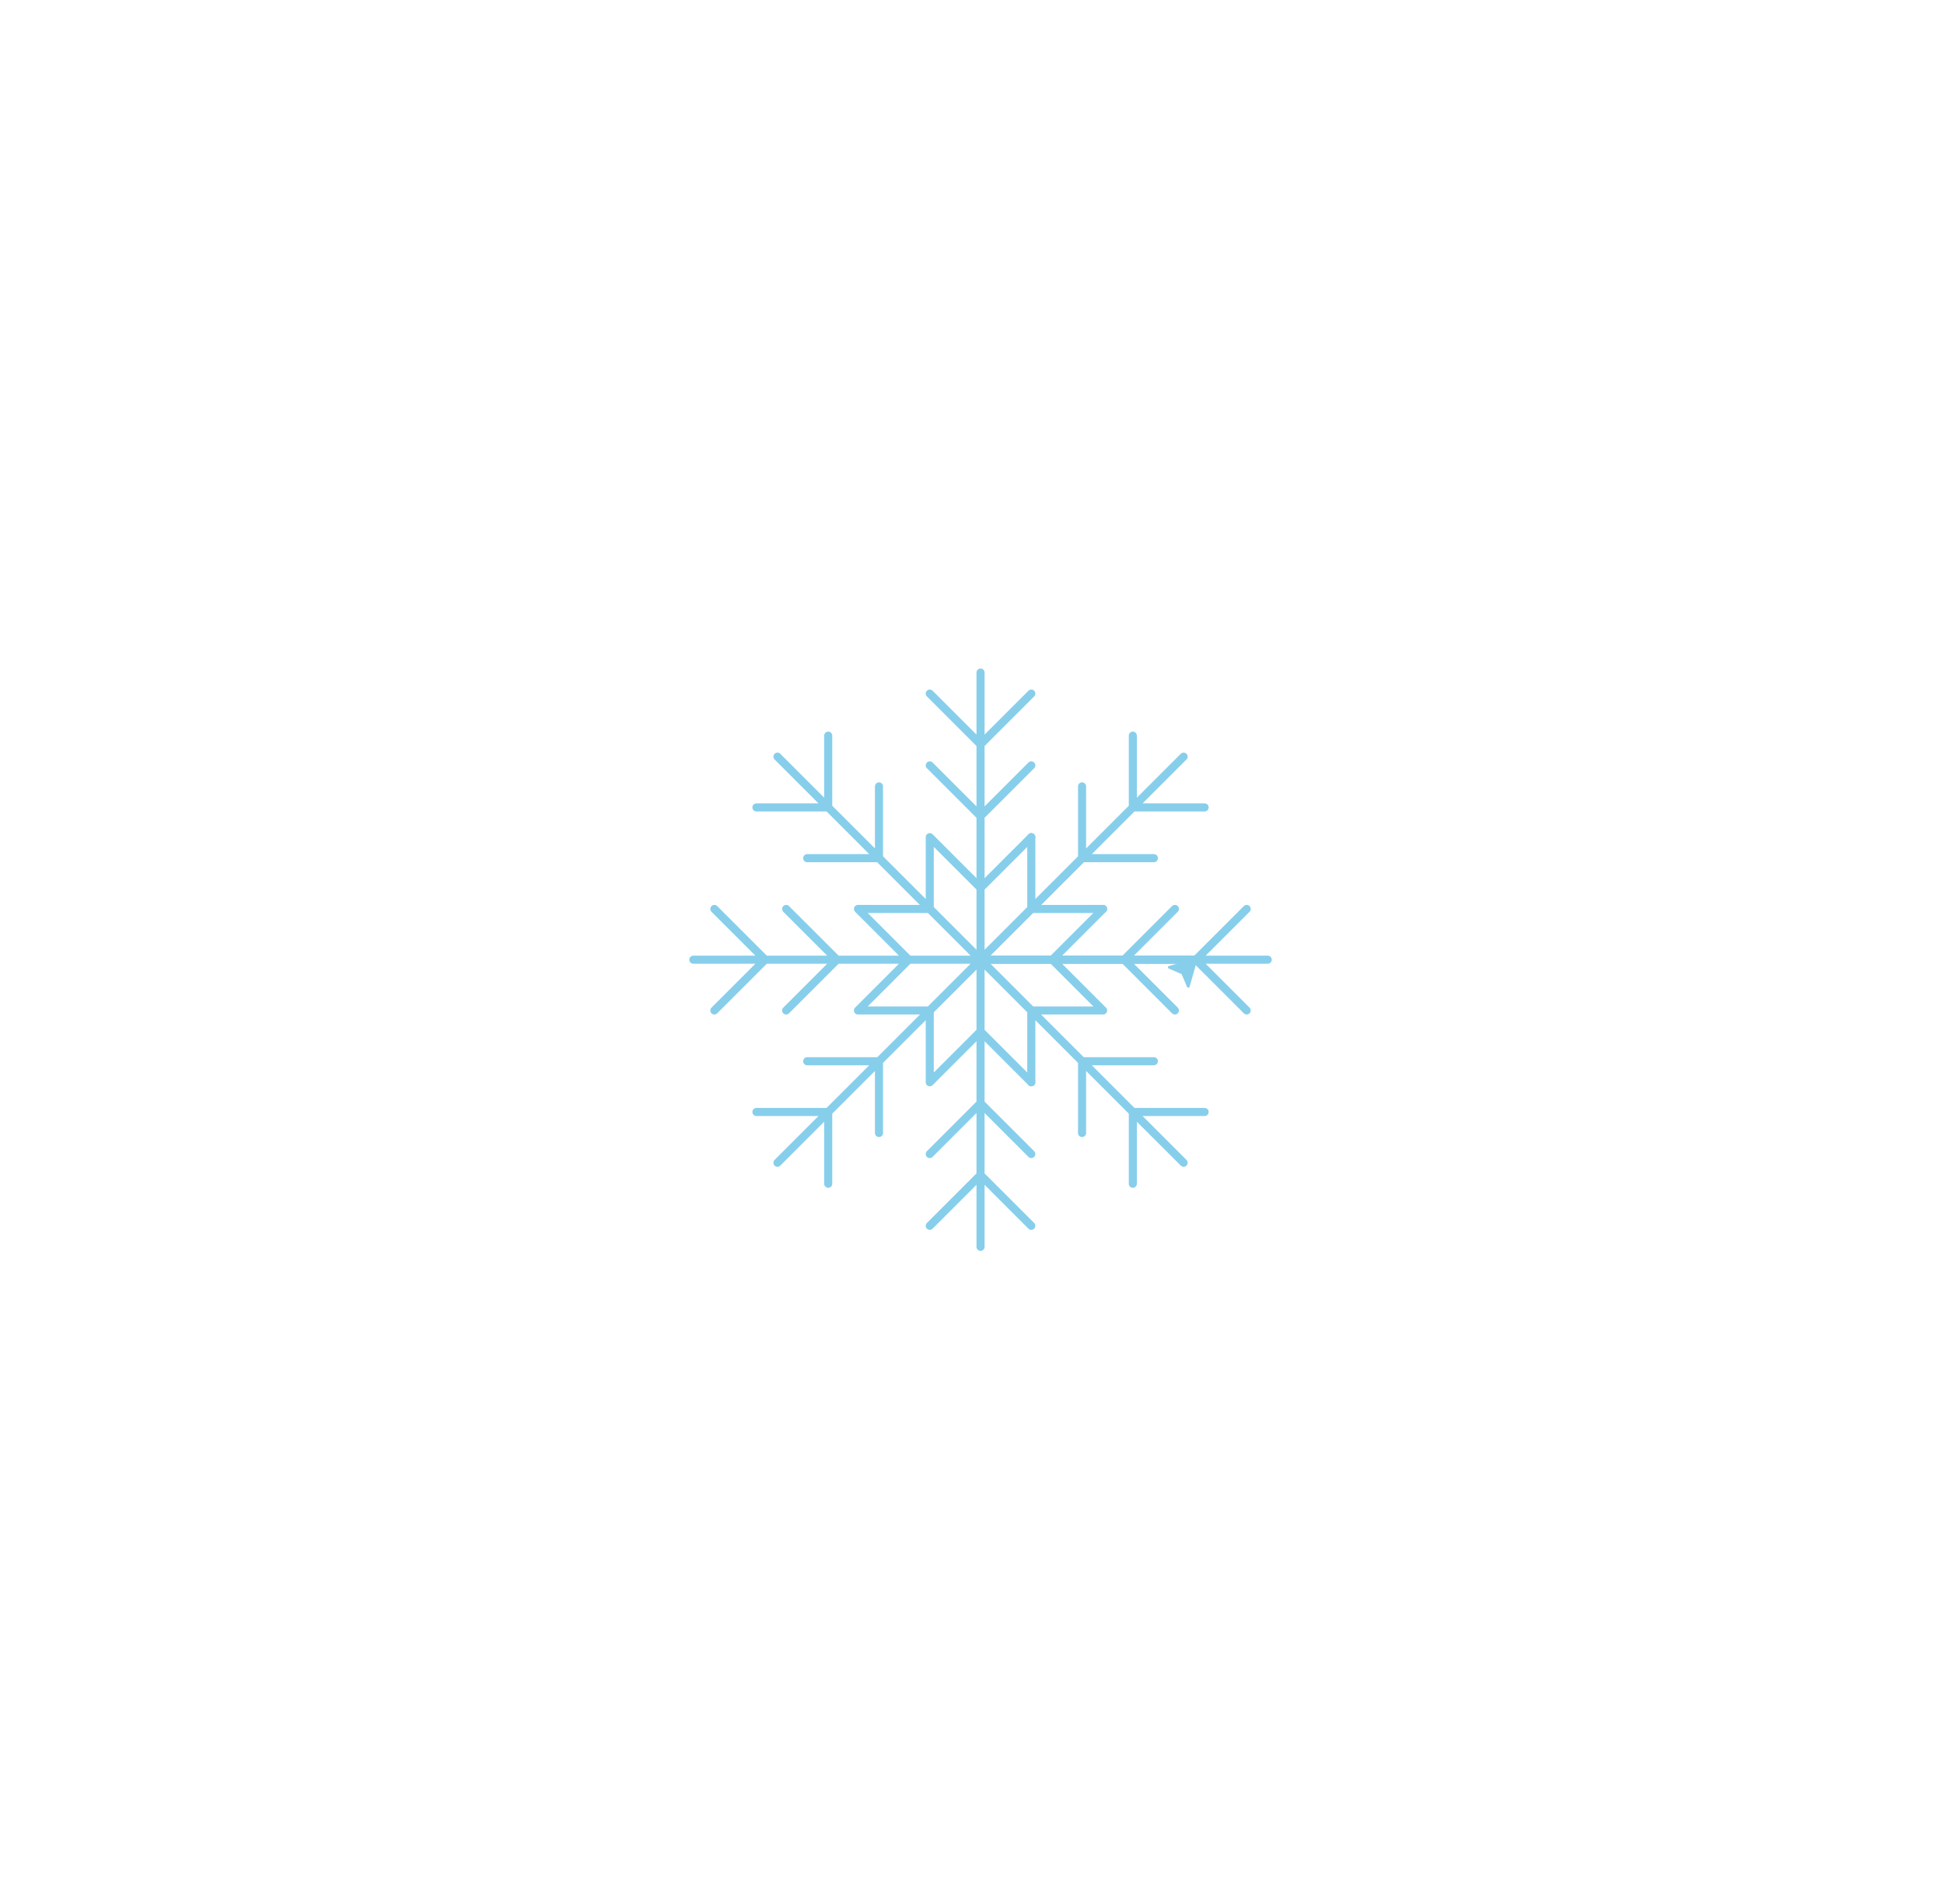
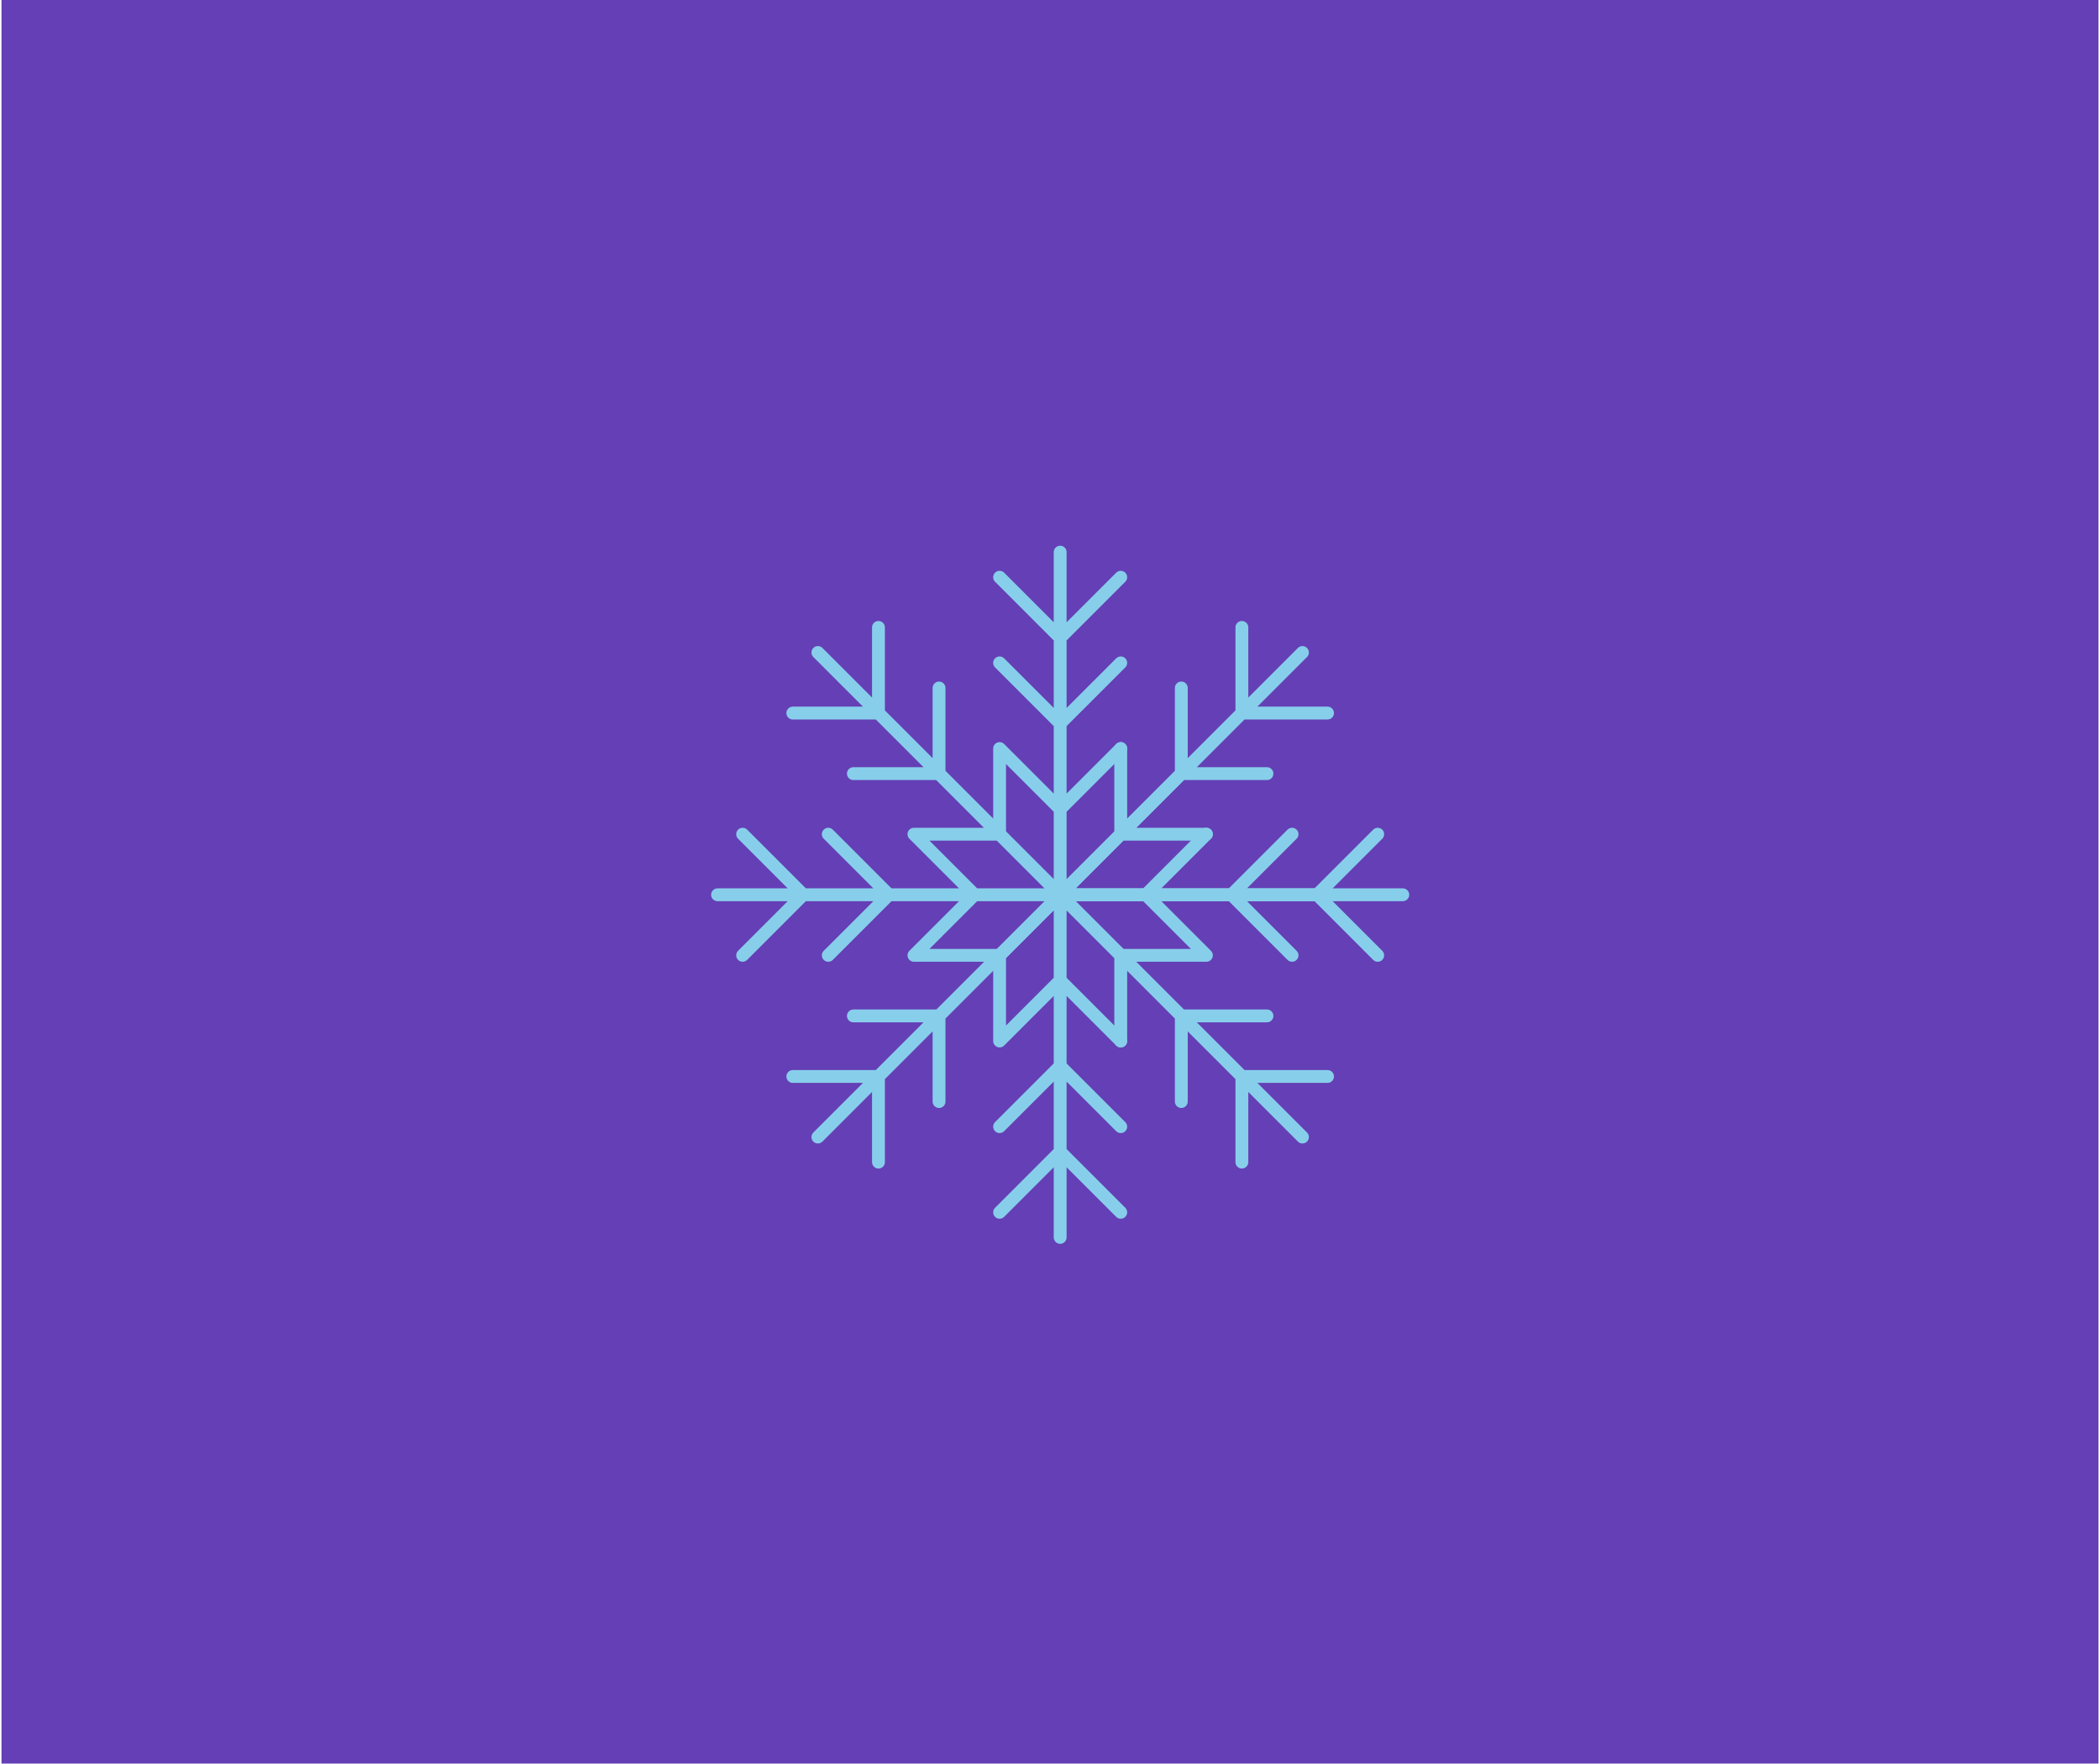
- <svg xmlns="http://www.w3.org/2000/svg" version="1.1" id="svg2" width="577.333" height="565.333" viewBox="0 0 577.333 565.333">
-   <defs id="defs6">
-     <clipPath clipPathUnits="userSpaceOnUse" id="clipPath18">
-       <path d="M 1.082,9.055 H 4324.922 V 4236.945 H 1.082 Z" id="path16" />
+ <svg xmlns="http://www.w3.org/2000/svg" version="1.1" id="svg2" width="516" height="433.333" viewBox="-3 -3 522 439">
+   <g id="deeditor_bgCarrier" stroke-width="0">
+     <rect id="dee_c_e" x="-3" y="-3" width="522" height="439" rx="0" fill="#653fb5" strokewidth="0" />
+   </g>
+   <defs id="defs6" fill="#000000">
+     <clipPath clipPathUnits="userSpaceOnUse" id="clipPath18" fill="#000000">
+       <path d="M 4.965,0.809 H 3861.035 V 3245.189 H 4.965 Z" id="path16" fill="#000000" />
    </clipPath>
  </defs>
-   <g id="g8" transform="matrix(1.333333,0,0,-1.333333,0,565.3333)">
+   <g id="g8" transform="matrix(1.333333,0,0,-1.333333,0,433.3333)">
    <g id="g10" transform="scale(0.1)">
      <g id="g12">
        <g id="g14" clip-path="url(#clipPath18)">
-           <path d="m 2663.75,2102.01 113.08,113.08 -113.08,-113.08 h 159.92 -159.92 l 113.08,-113.08 -113.08,113.08 h -159.92 l 113.08,113.08 -113.08,-113.08 h 159.92 -159.92 l 113.08,-113.08 -113.08,113.08 h -159.92 l 113.08,113.08 -113.08,-113.08 h 159.92 -159.92 l 113.08,-113.08 -113.08,113.08 h -159.92 l 339.24,-339.24 h 159.92 -159.92 l 113.08,-113.08 -113.08,113.08 v -159.92 159.92 l -113.08,113.08 h 159.92 -159.92 l 113.08,-113.08 -113.08,113.08 v -159.92 159.92 l -113.08,113.08 h 159.92 -159.92 l 113.08,-113.08 -113.08,113.08 v -159.92 159.92" style="fill:none;stroke:#87ceeb;stroke-width:17.991;stroke-linecap:round;stroke-linejoin:round;stroke-miterlimit:10;stroke-dasharray:none;stroke-opacity:1" id="path20" />
-           <path d="m 2297.07,1988.93 -113.08,113.08 v -479.76 l 113.08,-113.08 -113.08,113.08 v -159.92 159.92 l -113.08,-113.08 113.08,113.08 v 159.92 l 113.08,-113.08 -113.08,113.08 v -159.92 159.92 l -113.08,-113.08 113.08,113.08 v 159.92 l 113.08,-113.08 -113.08,113.08 v -159.92 159.92 l -113.08,-113.08 113.08,113.08 v 159.92 l -339.24,-339.24 v -159.92 159.92 l -113.08,-113.08 113.08,113.08 h -159.92 159.92 l 113.08,113.08 v -159.92 159.92 l -113.08,-113.08 113.08,113.08 h -159.92 159.92 l 113.08,113.08 v -159.92 159.92 l -113.08,-113.08 113.08,113.08" style="fill:none;stroke:#87ceeb;stroke-width:17.991;stroke-linecap:round;stroke-linejoin:round;stroke-miterlimit:10;stroke-dasharray:none;stroke-opacity:1" id="path22" />
-           <path d="m 2070.91,1988.93 h -159.92 159.92 l 113.08,113.08 h -479.76 l -113.08,-113.08 113.08,113.08 h -159.92 159.92 l -113.08,113.08 113.08,-113.08 h 159.92 l -113.08,-113.08 113.08,113.08 h -159.92 159.92 l -113.08,113.08 113.08,-113.08 h 159.92 l -113.08,-113.08 113.08,113.08 h -159.92 159.92 l -113.08,113.08 113.08,-113.08 h 159.92 l -339.24,339.24 h -159.92 159.92 l -113.08,113.08 113.08,-113.08 v 159.92 -159.92 l 113.08,-113.08 h -159.92 159.92 l -113.08,113.08 113.08,-113.08 v 159.92 -159.92 l 113.08,-113.08 h -159.92 159.92" style="fill:none;stroke:#87ceeb;stroke-width:17.991;stroke-linecap:round;stroke-linejoin:round;stroke-miterlimit:10;stroke-dasharray:none;stroke-opacity:1" id="path24" />
-           <path d="m 2070.91,2215.09 -113.08,113.08 113.08,-113.08 v 159.92 -159.92 l 113.08,-113.08 v 479.76 l -113.08,113.08 113.08,-113.08 v 159.92 -159.92 l 113.08,113.08 -113.08,-113.08 v -159.92 l -113.08,113.08 113.08,-113.08 v 159.92 -159.92 l 113.08,113.08 -113.08,-113.08 v -159.92 l -113.08,113.08 113.08,-113.08 v 159.92 -159.92 l 113.08,113.08 -113.08,-113.08 v -159.92 l 339.24,339.24 v 159.92 -159.92 l 113.08,113.08 -113.08,-113.08 h 159.92 -159.92 l -113.08,-113.08 v 159.92 -159.92 l 113.08,113.08 -113.08,-113.08 h 159.92 -159.92 l -113.08,-113.08" style="fill:none;stroke:#87ceeb;stroke-width:17.991;stroke-linecap:round;stroke-linejoin:round;stroke-miterlimit:10;stroke-dasharray:none;stroke-opacity:1" id="path26" />
-           <path d="m 2297.07,2215.09 v 159.92 -159.92 l 113.08,113.08 -113.08,-113.08 h 159.92 -159.92 l -113.08,-113.08 h 479.76" style="fill:none;stroke:#87ceeb;stroke-width:17.991;stroke-linecap:round;stroke-linejoin:round;stroke-miterlimit:10;stroke-dasharray:none;stroke-opacity:1" id="path28" />
-           <path d="m 2663.75,2102.01 -59.37,-16.96 29.69,-12.73 12.72,-29.68 16.96,59.37" style="fill:#87ceeb;fill-opacity:1;fill-rule:evenodd;stroke:none" id="path30" />
-           <path d="m 2663.75,2102.01 -59.37,-16.96 29.69,-12.73 12.72,-29.68 16.96,59.37" style="fill:none;stroke:#87ceeb;stroke-width:5.997;stroke-linecap:round;stroke-linejoin:round;stroke-miterlimit:10;stroke-dasharray:none;stroke-opacity:1" id="path32" />
+           <path d="m 2433.75,1602.01 113.08,113.08 -113.08,-113.08 h 159.92 -159.92 l 113.08,-113.08 -113.08,113.08 h -159.92 l 113.08,113.08 -113.08,-113.08 h 159.92 -159.92 l 113.08,-113.08 -113.08,113.08 h -159.92 l 113.08,113.08 -113.08,-113.08 h 159.92 -159.92 l 113.08,-113.08 -113.08,113.08 h -159.92 l 339.24,-339.24 h 159.92 -159.92 l 113.08,-113.08 -113.08,113.08 v -159.92 159.92 l -113.08,113.08 h 159.92 -159.92 l 113.08,-113.08 -113.08,113.08 v -159.92 159.92 l -113.08,113.08 h 159.92 -159.92 l 113.08,-113.08 -113.08,113.08 v -159.92 159.92" style="fill:none;stroke:#87ceeb;stroke-width:23.988;stroke-linecap:round;stroke-linejoin:round;stroke-miterlimit:10;stroke-dasharray:none;stroke-opacity:1" id="path20" />
+           <path d="m 2067.07,1488.93 -113.08,113.08 v -479.76 l 113.08,-113.08 -113.08,113.08 V 962.328 1122.25 l -113.08,-113.08 113.08,113.08 v 159.92 l 113.08,-113.08 -113.08,113.08 v -159.92 159.92 l -113.08,-113.08 113.08,113.08 v 159.92 l 113.08,-113.08 -113.08,113.08 v -159.92 159.92 l -113.08,-113.08 113.08,113.08 v 159.92 l -339.24,-339.24 v -159.92 159.92 l -113.08,-113.08 113.08,113.08 h -159.92 159.92 l 113.08,113.08 v -159.92 159.92 l -113.08,-113.08 113.08,113.08 h -159.92 159.92 l 113.08,113.08 v -159.92 159.92 l -113.08,-113.08 113.08,113.08" style="fill:none;stroke:#87ceeb;stroke-width:23.988;stroke-linecap:round;stroke-linejoin:round;stroke-miterlimit:10;stroke-dasharray:none;stroke-opacity:1" id="path22" />
+           <path d="m 1840.91,1488.93 h -159.92 159.92 l 113.08,113.08 h -479.76 l -113.08,-113.08 113.08,113.08 h -159.92 159.92 l -113.08,113.08 113.08,-113.08 h 159.92 l -113.08,-113.08 113.08,113.08 h -159.92 159.92 l -113.08,113.08 113.08,-113.08 h 159.92 l -113.08,-113.08 113.08,113.08 h -159.92 159.92 l -113.08,113.08 113.08,-113.08 h 159.92 l -339.24,339.24 h -159.92 159.92 l -113.08,113.08 113.08,-113.08 v 159.92 -159.92 l 113.08,-113.08 h -159.92 159.92 l -113.08,113.08 113.08,-113.08 v 159.92 -159.92 l 113.08,-113.08 h -159.92 159.92" style="fill:none;stroke:#87ceeb;stroke-width:23.988;stroke-linecap:round;stroke-linejoin:round;stroke-miterlimit:10;stroke-dasharray:none;stroke-opacity:1" id="path24" />
+           <path d="m 1840.91,1715.09 -113.08,113.08 113.08,-113.08 v 159.92 -159.92 l 113.08,-113.08 v 479.76 l -113.08,113.08 113.08,-113.08 v 159.92 -159.92 l 113.08,113.08 -113.08,-113.08 v -159.92 l -113.08,113.08 113.08,-113.08 v 159.92 -159.92 l 113.08,113.08 -113.08,-113.08 v -159.92 l -113.08,113.08 113.08,-113.08 v 159.92 -159.92 l 113.08,113.08 -113.08,-113.08 v -159.92 l 339.24,339.24 v 159.92 -159.92 l 113.08,113.08 -113.08,-113.08 h 159.92 -159.92 l -113.08,-113.08 v 159.92 -159.92 l 113.08,113.08 -113.08,-113.08 h 159.92 -159.92 l -113.08,-113.08" style="fill:none;stroke:#87ceeb;stroke-width:23.988;stroke-linecap:round;stroke-linejoin:round;stroke-miterlimit:10;stroke-dasharray:none;stroke-opacity:1" id="path26" />
+           <path d="m 2067.07,1715.09 v 159.92 -159.92 l 113.08,113.08 -113.08,-113.08 h 159.92 -159.92 l -113.08,-113.08 h 479.76" style="fill:none;stroke:#87ceeb;stroke-width:23.988;stroke-linecap:round;stroke-linejoin:round;stroke-miterlimit:10;stroke-dasharray:none;stroke-opacity:1" id="path28" />
        </g>
      </g>
    </g>
  </g>
</svg>
